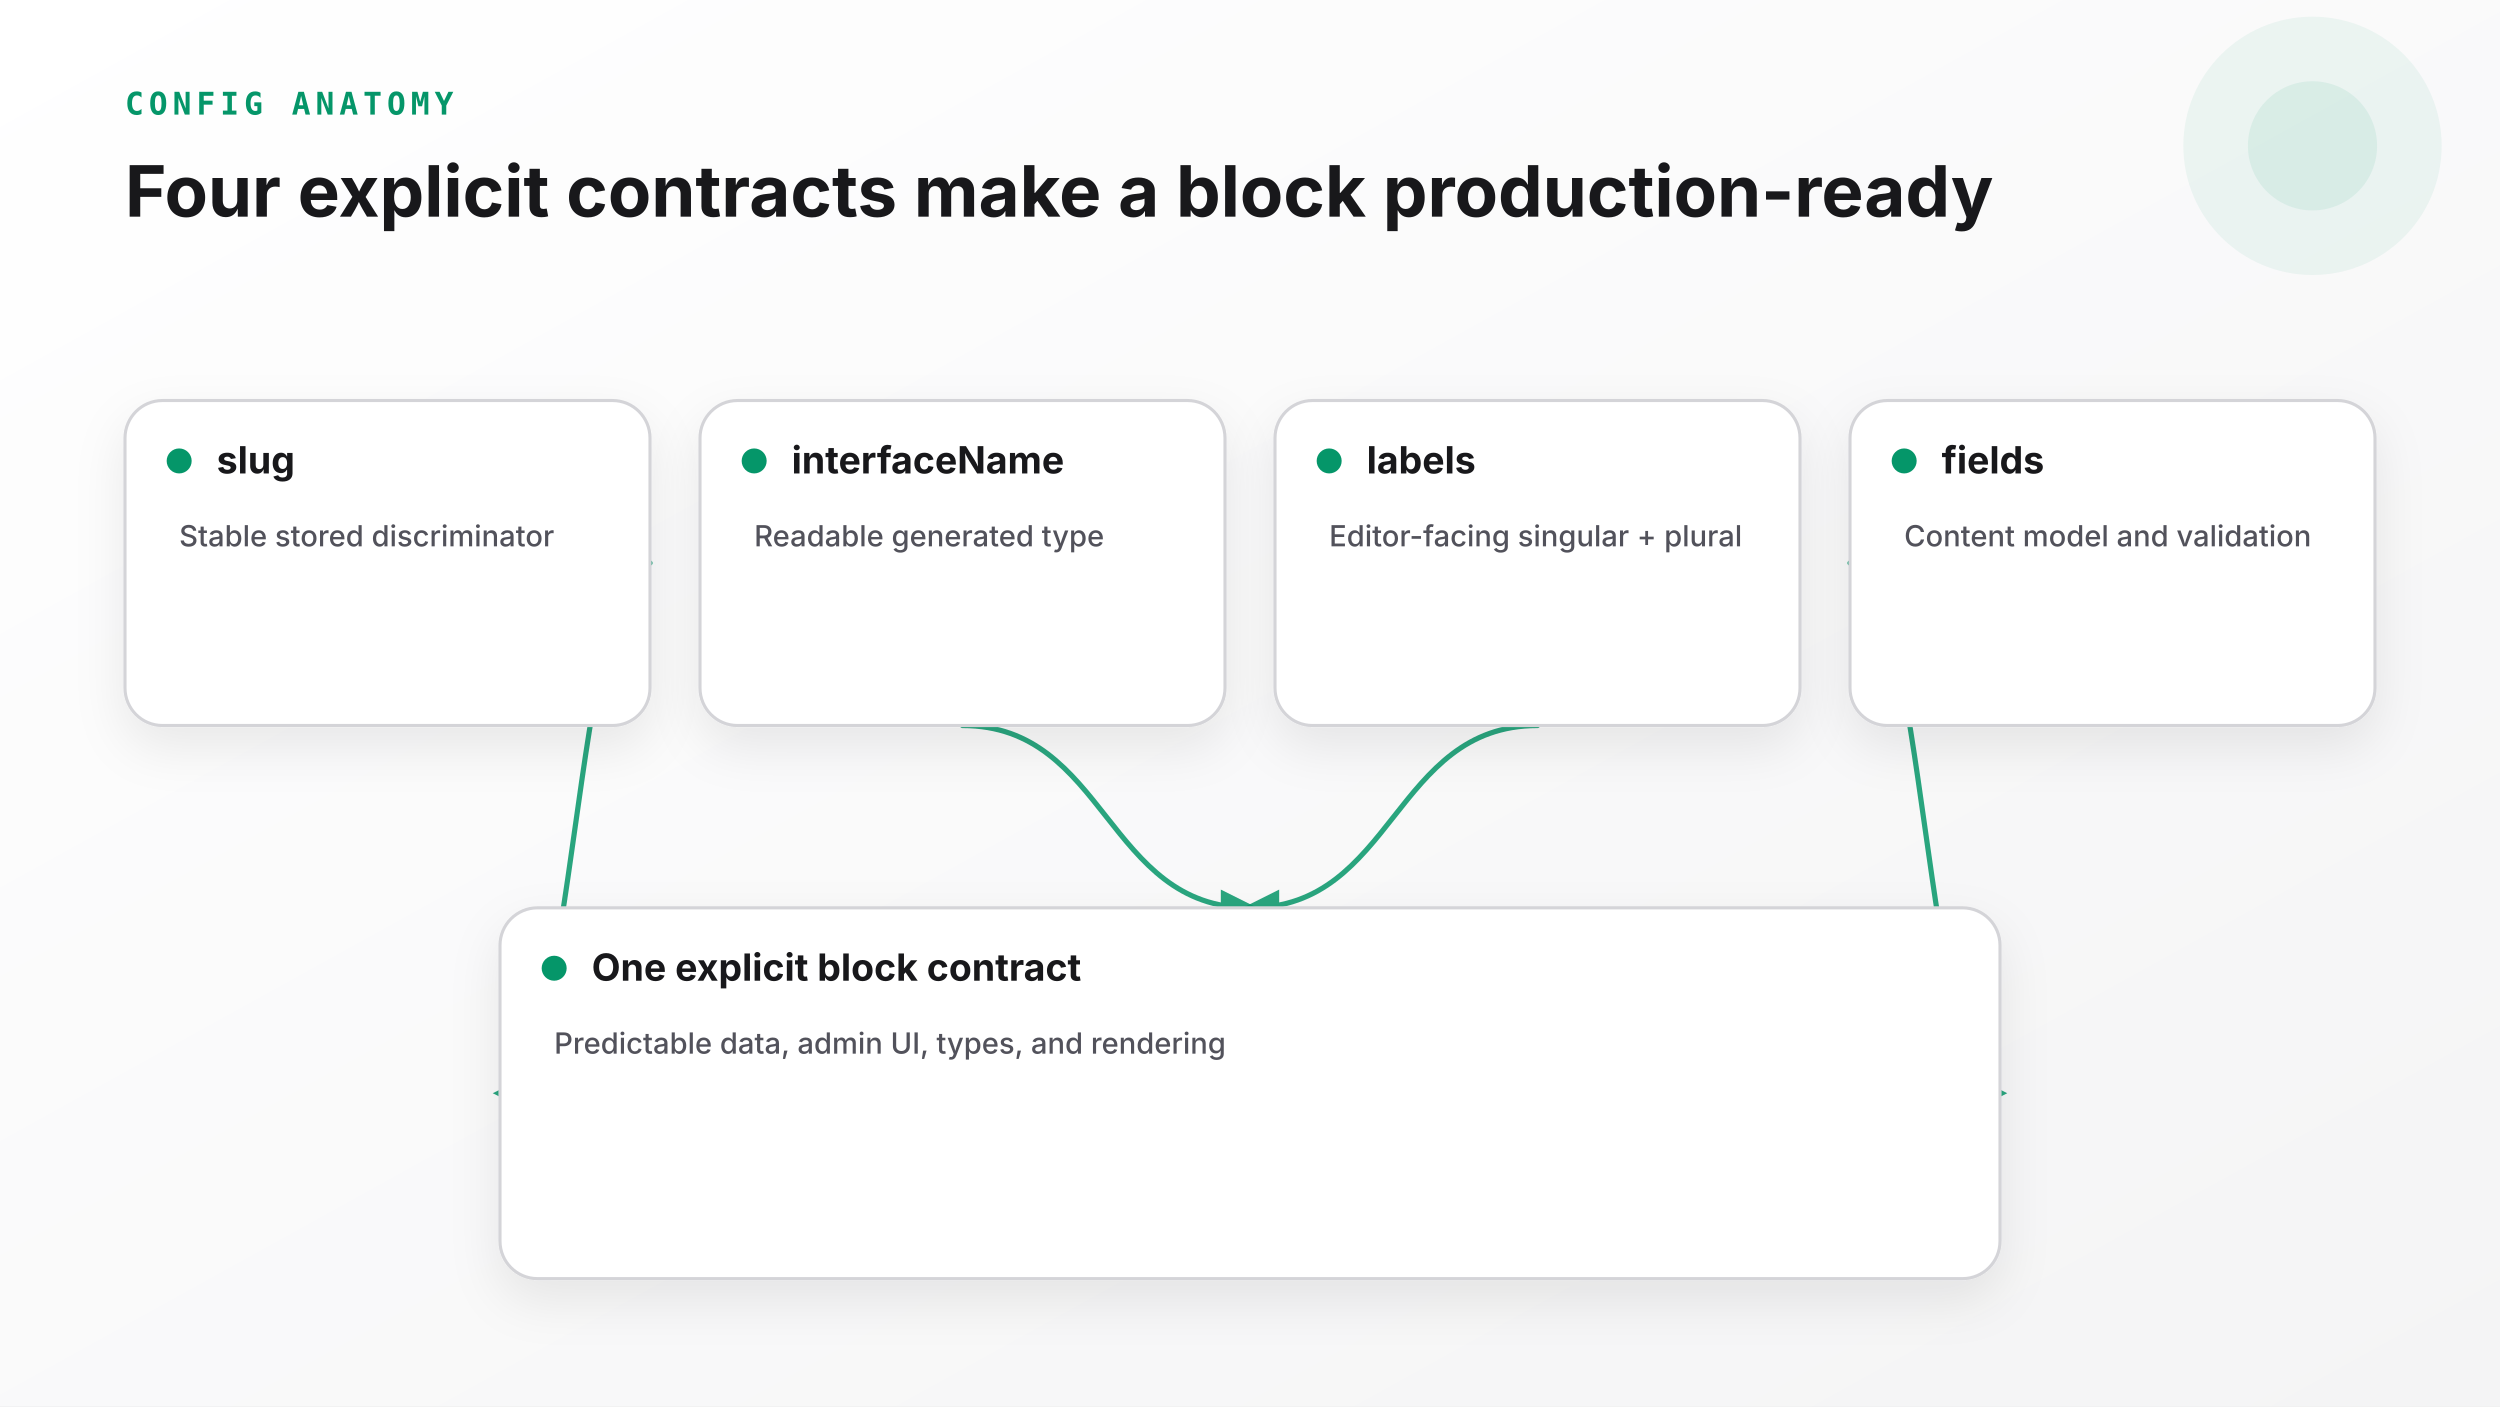
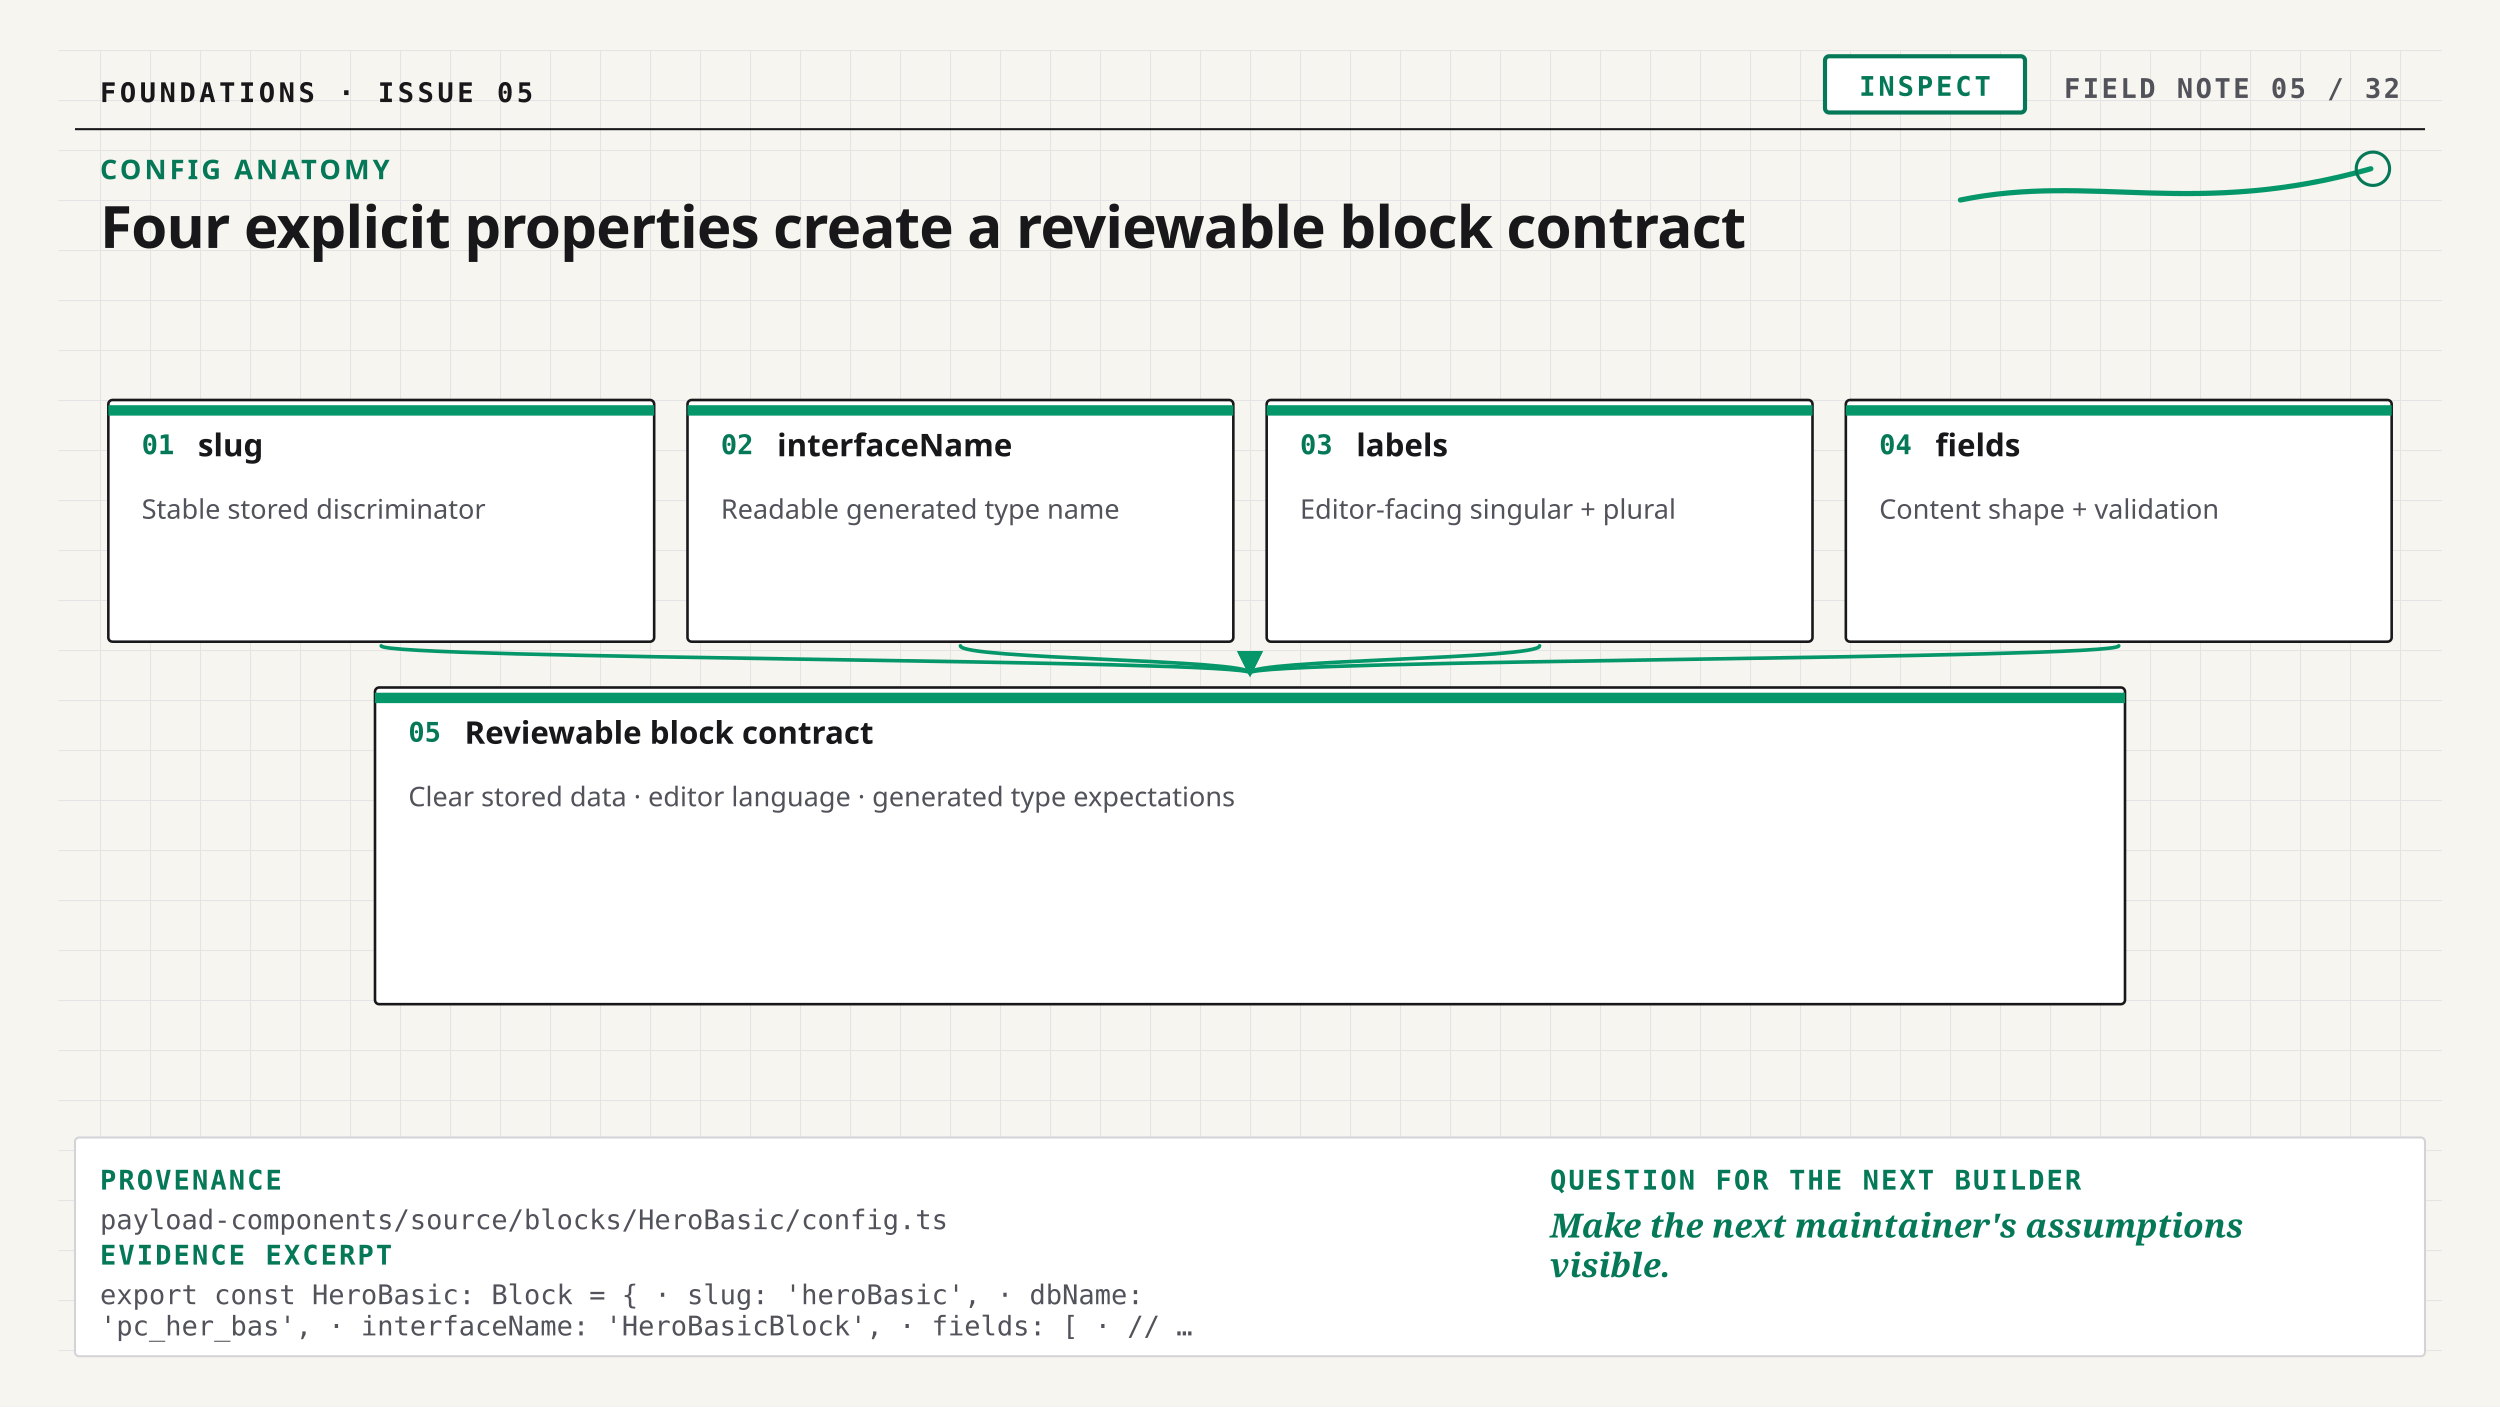
- <svg xmlns="http://www.w3.org/2000/svg" viewBox="0 0 1200 675" role="img" aria-labelledby="title description">
+ <svg xmlns="http://www.w3.org/2000/svg" viewBox="0 0 1200 675" role="img" aria-labelledby="diagram-title diagram-description" class="diagram diagram--inspect" data-mode="inspect" data-series="foundations" data-issue="05">
  <defs>
-     <linearGradient id="background" x1="0" y1="0" x2="1" y2="1">
-       <stop stop-color="#ffffff" />
-       <stop offset="1" stop-color="#f4f4f5" />
-     </linearGradient>
-     <filter id="shadow" x="-20%" y="-20%" width="140%" height="160%">
-       <feDropShadow dx="0" dy="10" stdDeviation="12" flood-color="#18181b" flood-opacity="0.08" />
-     </filter>
-     <marker id="arrowhead" viewBox="0 0 10 10" refX="8" refY="5" markerWidth="7" markerHeight="7" orient="auto-start-reverse">
+     <pattern id="journal-grid-pattern" width="24" height="24" patternUnits="userSpaceOnUse">
+       <path d="M 24 0 L 0 0 0 24" fill="none" stroke="#e4e4e7" stroke-width="1" />
+     </pattern>
+     <marker id="journal-arrow" viewBox="0 0 10 10" refX="8.5" refY="5" markerWidth="7" markerHeight="7" orient="auto-start-reverse">
      <path d="M 0 0 L 10 5 L 0 10 z" fill="#059669" />
    </marker>
    <style>
-       .kicker{font:700 15px ui-monospace,SFMono-Regular,Menlo,monospace;letter-spacing:2.4px;fill:#059669}
-       .headline{font:650 34px ui-sans-serif,system-ui,-apple-system,sans-serif;fill:#18181b}
-       .card{fill:#fff;stroke:#d4d4d8;stroke-width:1.5;filter:url(#shadow)}
-       .terminal{fill:#18181b;stroke:#3f3f46;stroke-width:1.5;filter:url(#shadow)}
-       .dot{fill:#059669}
-       .node-title{font:650 18px ui-sans-serif,system-ui,-apple-system,sans-serif;fill:#18181b}
-       .node-body{font:450 14px ui-sans-serif,system-ui,-apple-system,sans-serif;fill:#52525b}
-       .terminal-title{font:650 17px ui-monospace,SFMono-Regular,Menlo,monospace;fill:#f4f4f5}
-       .terminal-body{font:450 14px ui-monospace,SFMono-Regular,Menlo,monospace;fill:#d4d4d8}
-       .arrow{fill:none;stroke:#059669;stroke-width:2.5;stroke-linecap:round;opacity:.85}
-       .edge-label{font:650 12px ui-monospace,SFMono-Regular,Menlo,monospace;fill:#047857;paint-order:stroke;stroke:#fafafa;stroke-width:5px}
+       .diagram {
+         background: #f7f5ef;
+         color: #18181b;
+       }
+       .paper {
+         fill: #f7f5ef;
+       }
+       .grid {
+         fill: url(#journal-grid-pattern);
+       }
+       .masthead,
+       .mode-label,
+       .folio-label,
+       .footer-label,
+       .node-index,
+       .edge-label,
+       .node-title--mono,
+       .node-body--mono,
+       .provenance-line {
+         font-family: ui-monospace, SFMono-Regular, Menlo, monospace;
+       }
+       .masthead {
+         fill: #18181b;
+         font-size: 13px;
+         font-weight: 700;
+         letter-spacing: 1.7px;
+       }
+       .kicker {
+         fill: #047857;
+         font-family: ui-sans-serif, system-ui, sans-serif;
+         font-size: 13px;
+         font-weight: 750;
+         letter-spacing: 1.5px;
+       }
+       .headline {
+         fill: #18181b;
+         font-family: ui-sans-serif, system-ui, sans-serif;
+         font-size: 28px;
+         font-weight: 720;
+         letter-spacing: -0.4px;
+       }
+       .mode-box {
+         fill: #ffffff;
+         stroke: #047857;
+         stroke-width: 2;
+       }
+       .mode-label {
+         fill: #047857;
+         font-size: 13px;
+         font-weight: 750;
+         letter-spacing: 1.4px;
+       }
+       .folio-label {
+         fill: #52525b;
+         font-size: 13px;
+         font-weight: 650;
+         letter-spacing: 1.2px;
+       }
+       .journal-rule {
+         stroke: #18181b;
+         stroke-width: 1;
+       }
+       .accent-path {
+         fill: none;
+         stroke: #059669;
+         stroke-linecap: round;
+         stroke-width: 2.5;
+       }
+       .edge-path {
+         fill: none;
+         stroke: #059669;
+         stroke-linecap: round;
+         stroke-width: 2.25;
+       }
+       .diagram--join .edge-path {
+         stroke-dasharray: 7 5;
+       }
+       .diagram--inspect .edge-path {
+         stroke-width: 1.75;
+       }
+       .edge-label-paper {
+         fill: #f7f5ef;
+         stroke: #e4e4e7;
+         stroke-width: 1;
+       }
+       .edge-label {
+         fill: #047857;
+         font-size: 13px;
+         font-weight: 700;
+       }
+       .node-card {
+         fill: #ffffff;
+         stroke: #d4d4d8;
+         stroke-width: 1.25;
+       }
+       .diagram--inspect .node-card {
+         stroke: #18181b;
+       }
+       .node--terminal .node-card {
+         fill: #18181b;
+         stroke: #18181b;
+       }
+       .node-rule {
+         stroke: #059669;
+         stroke-width: 5;
+       }
+       .node-index {
+         fill: #047857;
+         font-size: 13px;
+         font-weight: 700;
+       }
+       .node-title {
+         fill: #18181b;
+         font-family: ui-sans-serif, system-ui, sans-serif;
+         font-size: 15px;
+         font-weight: 720;
+       }
+       .node-body {
+         fill: #52525b;
+         font-family: ui-sans-serif, system-ui, sans-serif;
+         font-size: 13px;
+         font-weight: 480;
+       }
+       .node--terminal .node-title,
+       .node--terminal .node-body {
+         fill: #ffffff;
+       }
+       .node--terminal .node-index {
+         fill: #059669;
+       }
+       .footer-paper {
+         fill: #ffffff;
+         stroke: #d4d4d8;
+         stroke-width: 1;
+       }
+       .footer-label {
+         fill: #047857;
+         font-size: 13px;
+         font-weight: 700;
+         letter-spacing: 1px;
+       }
+       .provenance-line,
+       .evidence-line {
+         fill: #52525b;
+         font-size: 13px;
+       }
+       .evidence-line {
+         font-family: ui-monospace, SFMono-Regular, Menlo, monospace;
+       }
+       .prompt {
+         fill: #047857;
+         font-family: Georgia, serif;
+         font-size: 16px;
+         font-style: italic;
+         font-weight: 650;
+       }
+       .registration {
+         fill: none;
+         stroke: #047857;
+         stroke-width: 1.5;
+       }
    </style>
  </defs>
-   <rect width="1200" height="675" fill="url(#background)" />
-   <circle cx="1110" cy="70" r="62" fill="#059669" opacity=".06" />
-   <circle cx="1110" cy="70" r="31" fill="#059669" opacity=".08" />
-   <text class="kicker" x="60" y="55">CONFIG ANATOMY</text>
-   <text class="headline" x="60" y="104">Four explicit contracts make a block production-ready</text>
-   <g>
-     <g>
-       <path class="arrow" d="M 312 270.25 C 276 270.25, 276 524.75, 240 524.75" marker-end="url(#arrowhead)" />
-     </g>
-     <g>
-       <path class="arrow" d="M 462 348.25 C 531 348.25, 531 435.75, 600 435.75" marker-end="url(#arrowhead)" />
-     </g>
-     <g>
-       <path class="arrow" d="M 738 348.25 C 669 348.25, 669 435.75, 600 435.75" marker-end="url(#arrowhead)" />
-     </g>
-     <g>
-       <path class="arrow" d="M 888 270.25 C 924 270.25, 924 524.75, 960 524.75" marker-end="url(#arrowhead)" />
-     </g>
-   </g>
-   <g>
-     <g>
-       <rect class="card" x="60" y="192.25" width="252" height="156" rx="18" />
-       <circle class="dot" cx="86" cy="221.25" r="6" />
-       <text class="node-title" x="104" y="227.25">slug</text>
-       <text class="node-body" x="86" y="262.25">Stable stored discriminator</text>
-     </g>
-     <g>
-       <rect class="card" x="336" y="192.25" width="252" height="156" rx="18" />
-       <circle class="dot" cx="362" cy="221.25" r="6" />
-       <text class="node-title" x="380" y="227.25">interfaceName</text>
-       <text class="node-body" x="362" y="262.25">Readable generated type</text>
-     </g>
-     <g>
-       <rect class="card" x="612" y="192.25" width="252" height="156" rx="18" />
-       <circle class="dot" cx="638" cy="221.25" r="6" />
-       <text class="node-title" x="656" y="227.25">labels</text>
-       <text class="node-body" x="638" y="262.25">Editor-facing singular + plural</text>
-     </g>
-     <g>
-       <rect class="card" x="888" y="192.25" width="252" height="156" rx="18" />
-       <circle class="dot" cx="914" cy="221.25" r="6" />
-       <text class="node-title" x="932" y="227.25">fields</text>
-       <text class="node-body" x="914" y="262.25">Content model and validation</text>
-     </g>
-     <g>
-       <rect class="card" x="240" y="435.75" width="720" height="178" rx="18" />
-       <circle class="dot" cx="266" cy="464.75" r="6" />
-       <text class="node-title" x="284" y="470.75">One explicit block contract</text>
-       <text class="node-body" x="266" y="505.75">Predictable data, admin UI, types, and rendering</text>
-     </g>
+   <rect class="paper" width="1200" height="675" />
+   <rect class="grid" data-journal-part="grid" x="28" y="24" width="1144" height="627" />
+   <path class="journal-rule" d="M 36 62 H 1164" />
+   <g data-journal-part="masthead">
+     <text class="masthead" x="48" y="49">FOUNDATIONS · ISSUE 05</text>
+   </g>
+   <g data-journal-part="mode">
+     <rect class="mode-box" x="876" y="27" width="96" height="27" rx="2" />
+     <text class="mode-label" x="924" y="46" text-anchor="middle">INSPECT</text>
+   </g>
+   <g data-journal-part="folio">
+     <text class="folio-label" x="1152" y="47" text-anchor="end">FIELD NOTE 05 / 32</text>
+   </g>
+   <text class="kicker" x="48" y="86">CONFIG ANATOMY</text>
+   <text class="headline" x="48" y="119">Four explicit properties create a reviewable block contract</text>
+   <path class="accent-path" d="M 941 96 C 1004 83, 1054 105, 1138 81" />
+   <circle class="registration" cx="1139" cy="81" r="8" />
+   <g data-diagram-layer="edges">
+     <g class="edge">
+       <path class="edge-path" data-edge-from="slug" data-edge-to="contract" data-edge-axis="vertical" d="M 183 310 C 183 316.5, 600 316.5, 600 323" marker-end="url(#journal-arrow)" />
+     </g>
+     <g class="edge">
+       <path class="edge-path" data-edge-from="interface" data-edge-to="contract" data-edge-axis="vertical" d="M 461 310 C 461 316.5, 600 316.5, 600 323" marker-end="url(#journal-arrow)" />
+     </g>
+     <g class="edge">
+       <path class="edge-path" data-edge-from="labels" data-edge-to="contract" data-edge-axis="vertical" d="M 739 310 C 739 316.5, 600 316.5, 600 323" marker-end="url(#journal-arrow)" />
+     </g>
+     <g class="edge">
+       <path class="edge-path" data-edge-from="fields" data-edge-to="contract" data-edge-axis="vertical" d="M 1017 310 C 1017 316.5, 600 316.5, 600 323" marker-end="url(#journal-arrow)" />
+     </g>
+   </g>
+   <g data-diagram-layer="nodes">
+     <g class="node node--code" data-node-id="slug" data-node-kind="code">
+       <rect class="node-card" x="52" y="192" width="262" height="116" rx="2" />
+       <path class="node-rule" d="M 52 197 H 314" />
+       <text class="node-index" x="68" y="218">01</text>
+       <text class="node-title node-title--mono" x="95" y="219">slug</text>
+       <text class="node-body node-body--mono" data-role="body-line" x="68" y="249">Stable stored discriminator</text>
+     </g>
+     <g class="node node--code" data-node-id="interface" data-node-kind="code">
+       <rect class="node-card" x="330" y="192" width="262" height="116" rx="2" />
+       <path class="node-rule" d="M 330 197 H 592" />
+       <text class="node-index" x="346" y="218">02</text>
+       <text class="node-title node-title--mono" x="373" y="219">interfaceName</text>
+       <text class="node-body node-body--mono" data-role="body-line" x="346" y="249">Readable generated type name</text>
+     </g>
+     <g class="node node--code" data-node-id="labels" data-node-kind="code">
+       <rect class="node-card" x="608" y="192" width="262" height="116" rx="2" />
+       <path class="node-rule" d="M 608 197 H 870" />
+       <text class="node-index" x="624" y="218">03</text>
+       <text class="node-title node-title--mono" x="651" y="219">labels</text>
+       <text class="node-body node-body--mono" data-role="body-line" x="624" y="249">Editor-facing singular + plural</text>
+     </g>
+     <g class="node node--code" data-node-id="fields" data-node-kind="code">
+       <rect class="node-card" x="886" y="192" width="262" height="116" rx="2" />
+       <path class="node-rule" d="M 886 197 H 1148" />
+       <text class="node-index" x="902" y="218">04</text>
+       <text class="node-title node-title--mono" x="929" y="219">fields</text>
+       <text class="node-body node-body--mono" data-role="body-line" x="902" y="249">Content shape + validation</text>
+     </g>
+     <g class="node node--standard" data-node-id="contract" data-node-kind="standard">
+       <rect class="node-card" x="180" y="330" width="840" height="152" rx="2" />
+       <path class="node-rule" d="M 180 335 H 1020" />
+       <text class="node-index" x="196" y="356">05</text>
+       <text class="node-title" x="223" y="357">Reviewable block contract</text>
+       <text class="node-body" data-role="body-line" x="196" y="387">Clear stored data · editor language · generated type expectations</text>
+     </g>
+   </g>
+   <rect class="footer-paper" x="36" y="546" width="1128" height="105" rx="2" />
+   <g data-journal-part="provenance" data-provenance="payload-components/source/blocks/HeroBasic/config.ts">
+     <text class="footer-label" x="48" y="571">PROVENANCE</text>
+     <text class="provenance-line" x="48" y="590">payload-components/source/blocks/HeroBasic/config.ts</text>
+   </g>
+   <g data-journal-part="evidence" data-evidence-excerpt="export const HeroBasic: Block = {   slug: 'heroBasic',   dbName: 'pc_her_bas',   interfaceName: 'HeroBasicBlock',   fields: [     // Shared hero core (eyebrow, title, description, CTA links). Variant-specific     // fields follow; edit the shared shape in @/blocks/shared/heroFields.     ...heroFields,     {" data-evidence-truncated="true">
+     <text class="footer-label" x="48" y="607">EVIDENCE EXCERPT</text>
+     <text class="evidence-line" x="48" y="626">export const HeroBasic: Block = { · slug: 'heroBasic', · dbName:</text>
+     <text class="evidence-line" x="48" y="641">'pc_her_bas', · interfaceName: 'HeroBasicBlock', · fields: [ · // …</text>
+   </g>
+   <g data-journal-part="prompt" data-prompt="Make the next maintainer's assumptions visible.">
+     <text class="footer-label" x="744" y="571">QUESTION FOR THE NEXT BUILDER</text>
+     <text class="prompt" x="744" y="594">Make the next maintainer's assumptions</text>
+     <text class="prompt" x="744" y="613">visible.</text>
  </g>
</svg>
